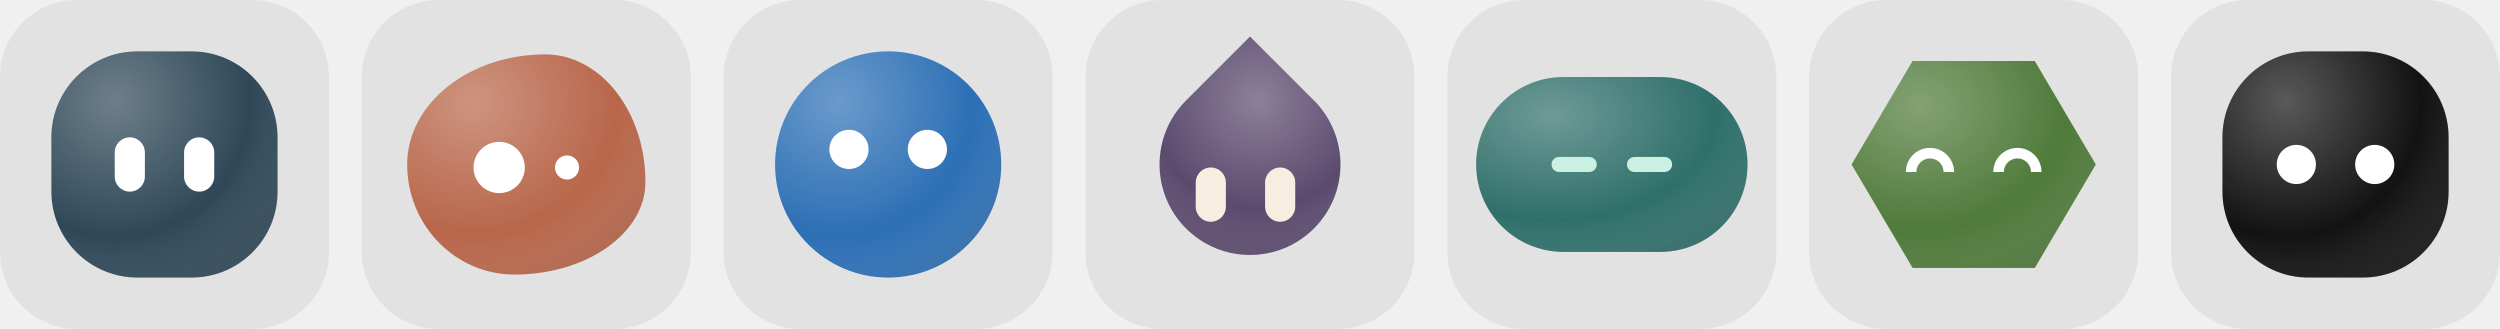
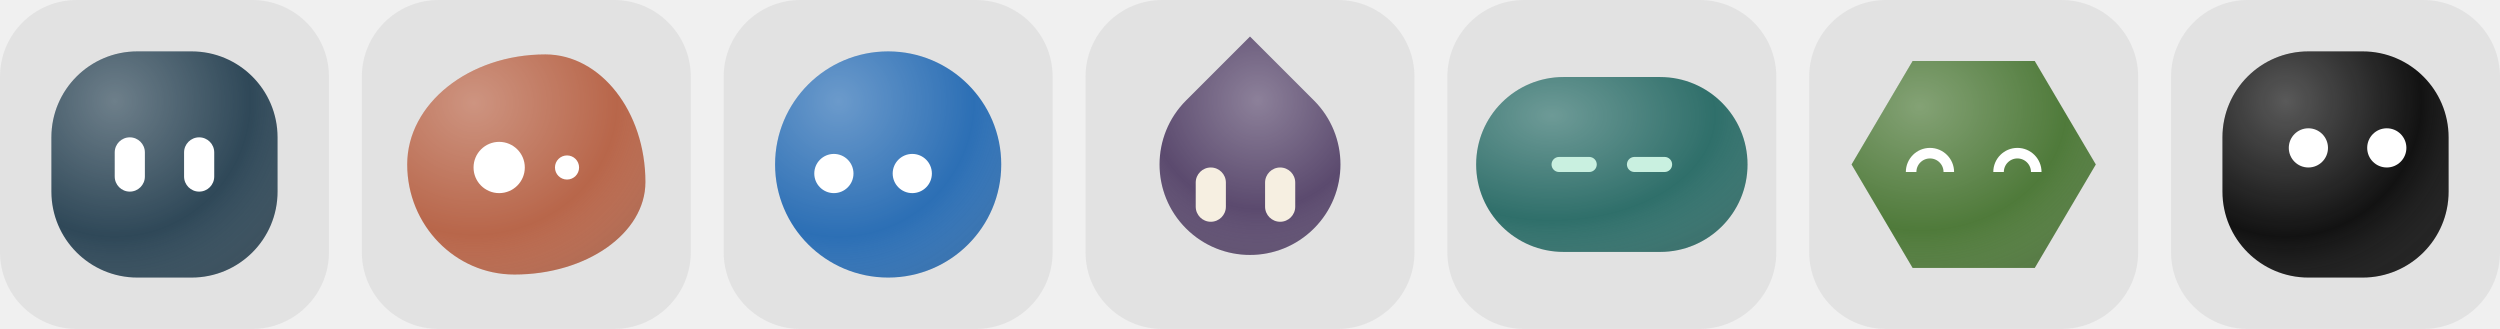
<svg xmlns="http://www.w3.org/2000/svg" width="912" height="120" viewBox="0 0 912 120" role="img" aria-label="Seven animated agent avatars in different shapes, colours and moods">
  <defs>
    <radialGradient id="shine" cx=".28" cy=".22" r="1.2" gradientUnits="objectBoundingBox">
      <stop offset="0" stop-color="#fff" stop-opacity=".3" />
      <stop offset=".5" stop-color="#fff" stop-opacity="0" />
      <stop offset="1" stop-color="#000" stop-opacity=".34" />
    </radialGradient>
    <style>
.frame,.look,.eye{transform-box:fill-box}
.frame{transform-origin:50% 90%}
.eye{transform-origin:50% 50%;animation:blink 4.6s ease-in-out infinite}
.frame.idle,.frame.listening{animation:squish 4.6s ease-in-out infinite}
.look.idle{animation:glance 9s ease-in-out infinite}
.look.listening{transform:translate(-3px,10px);animation:listen 2.4s ease-in-out infinite}
+ .frame.thinking{animation:tilt 3.6s ease-in-out infinite}
+ .look.thinking{transform:translate(8px,-11px);animation:ponder 3.6s ease-in-out infinite}
.frame.writing{animation:bob 1.4s ease-in-out infinite}
- .look.writing{transform:translate(0,-10px);animation:read 2.2s ease-in-out infinite}
+ .look.writing{transform:translate(-10px,6px);animation:write 1.8s ease-in-out infinite}
.frame.happy{animation:hop 2.8s ease-out infinite}
@media (prefers-reduced-motion:reduce){*{animation:none!important}}
@keyframes blink{0%,90%,96%,100%{transform:scaleY(1)}93%{transform:scaleY(.1)}}
@keyframes squish{0%,89%,100%{transform:scale(1,1)}92%{transform:scale(1.05,.94)}95%{transform:scale(.98,1.03)}}
@keyframes glance{0%,28%,78%,100%{transform:translate(0,0)}34%,50%{transform:translate(-8px,1px)}56%,72%{transform:translate(7px,-3px)}}
@keyframes listen{0%,100%{transform:translate(-3px,10px)}50%{transform:translate(-1px,12px)}}
- @keyframes read{0%,100%{transform:translate(-9px,-10px)}50%{transform:translate(9px,-10px)}}
- @keyframes bob{0%,100%{transform:translateY(0)}50%{transform:translateY(-5px)}}
+ @keyframes ponder{0%,36%,100%{transform:translate(8px,-11px)}50%,86%{transform:translate(-8px,-11px)}}
+ @keyframes tilt{0%,36%,100%{transform:rotate(4deg) scale(1)}18%{transform:rotate(4deg) scale(1.03)}50%,86%{transform:rotate(-4deg) scale(1)}68%{transform:rotate(-4deg) scale(1.03)}}
+ @keyframes write{0%{transform:translate(-10px,6px)}78%{transform:translate(10px,6px)}100%{transform:translate(-10px,6px)}}
+ @keyframes bob{0%,100%{transform:translateY(0)}50%{transform:translateY(-3px)}}
@keyframes hop{0%,30%,100%{transform:translateY(0) scale(1,1)}5%{transform:translateY(2px) scale(1.08,.9)}12%{transform:translateY(-12px) scale(.95,1.06)}20%{transform:translateY(0) scale(1.04,.96)}}
</style>
  </defs>
  <g transform="translate(0 0)">
    <rect width="120" height="120" rx="28" fill="#8882" />
    <g transform="translate(5 5) scale(0.55)">
      <g class="frame idle" style="animation-delay:0s">
        <g>
          <path d="M82 25 H118 A57 57 0 0 1 175 82 V118 A57 57 0 0 1 118 175 H82 A57 57 0 0 1 25 118 V82 A57 57 0 0 1 82 25 Z" fill="#2f4858" />
          <path d="M82 25 H118 A57 57 0 0 1 175 82 V118 A57 57 0 0 1 118 175 H82 A57 57 0 0 1 25 118 V82 A57 57 0 0 1 82 25 Z" fill="url(#shine)" />
        </g>
        <g class="look idle">
          <rect class="eye" style="animation-delay:0s" x="67" y="82" width="20" height="36" rx="10" fill="#ffffff" />
          <rect class="eye" style="animation-delay:0s" x="113" y="82" width="20" height="36" rx="10" fill="#ffffff" />
        </g>
      </g>
    </g>
  </g>
  <g transform="translate(132 0)">
    <rect width="120" height="120" rx="28" fill="#8882" />
    <g transform="translate(5 5) scale(0.55)">
      <g class="frame idle" style="animation-delay:-1.3s">
        <g>
          <path d="M112.64 27 H112.64 A66.36 84.68 0 0 1 179 111.68 V111.68 A86.9 61.32 0 0 1 92.1 173 H92.1 A71.1 73 0 0 1 21 100 V100 A91.64 73 0 0 1 112.64 27 Z" fill="#b8664a" />
          <path d="M112.64 27 H112.64 A66.36 84.68 0 0 1 179 111.68 V111.68 A86.9 61.32 0 0 1 92.1 173 H92.1 A71.1 73 0 0 1 21 100 V100 A91.64 73 0 0 1 112.64 27 Z" fill="url(#shine)" />
        </g>
        <g class="look idle">
          <rect class="eye" style="animation-delay:-1.3s" x="65" y="85" width="34" height="34" rx="17" fill="#ffffff" />
          <rect class="eye" style="animation-delay:-1.3s" x="119" y="94" width="16" height="16" rx="8" fill="#ffffff" />
        </g>
      </g>
    </g>
  </g>
  <g transform="translate(264 0)">
    <rect width="120" height="120" rx="28" fill="#8882" />
    <g transform="translate(5 5) scale(0.55)">
      <g class="frame writing" style="animation-delay:-2.6s">
        <g>
          <path d="M100 25 H100 A75 75 0 0 1 175 100 V100 A75 75 0 0 1 100 175 H100 A75 75 0 0 1 25 100 V100 A75 75 0 0 1 100 25 Z" fill="#2c6fb5" />
          <path d="M100 25 H100 A75 75 0 0 1 175 100 V100 A75 75 0 0 1 100 175 H100 A75 75 0 0 1 25 100 V100 A75 75 0 0 1 100 25 Z" fill="url(#shine)" />
        </g>
        <g class="look writing">
          <rect class="eye" style="animation-delay:-2.6s" x="61" y="87" width="26" height="26" rx="13" fill="#ffffff" />
          <rect class="eye" style="animation-delay:-2.6s" x="113" y="87" width="26" height="26" rx="13" fill="#ffffff" />
        </g>
      </g>
    </g>
  </g>
  <g transform="translate(396 0)">
    <rect width="120" height="120" rx="28" fill="#8882" />
    <g transform="translate(5 5) scale(0.55)">
      <g class="frame listening" style="animation-delay:-3.9s">
        <g transform="rotate(45 100 100)">
          <path d="M40 40 H100 A60 60 0 0 1 160 100 V100 A60 60 0 0 1 100 160 H100 A60 60 0 0 1 40 100 V40 A0 0 0 0 1 40 40 Z" fill="#5b4a6e" />
          <path d="M40 40 H100 A60 60 0 0 1 160 100 V100 A60 60 0 0 1 100 160 H100 A60 60 0 0 1 40 100 V40 A0 0 0 0 1 40 40 Z" fill="url(#shine)" />
        </g>
        <g class="look listening">
          <rect class="eye" style="animation-delay:-3.9s" x="67" y="92" width="20" height="36" rx="10" fill="#f6efe1" />
          <rect class="eye" style="animation-delay:-3.9s" x="113" y="92" width="20" height="36" rx="10" fill="#f6efe1" />
        </g>
      </g>
    </g>
  </g>
  <g transform="translate(528 0)">
    <rect width="120" height="120" rx="28" fill="#8882" />
    <g transform="translate(5 5) scale(0.55)">
      <g class="frame idle" style="animation-delay:-5.2s">
        <g>
          <path d="M68 42 H132 A58 58 0 0 1 190 100 V100 A58 58 0 0 1 132 158 H68 A58 58 0 0 1 10 100 V100 A58 58 0 0 1 68 42 Z" fill="#2f6f6a" />
          <path d="M68 42 H132 A58 58 0 0 1 190 100 V100 A58 58 0 0 1 132 158 H68 A58 58 0 0 1 10 100 V100 A58 58 0 0 1 68 42 Z" fill="url(#shine)" />
        </g>
        <g class="look idle">
          <rect class="eye" style="animation-delay:-5.2s" x="60" y="95" width="30" height="10" rx="5" fill="#c9f0e0" />
          <rect class="eye" style="animation-delay:-5.2s" x="110" y="95" width="30" height="10" rx="5" fill="#c9f0e0" />
        </g>
      </g>
    </g>
  </g>
  <g transform="translate(660 0)">
    <rect width="120" height="120" rx="28" fill="#8882" />
    <g transform="translate(5 5) scale(0.55)">
      <g class="frame happy" style="animation-delay:-6.5s">
        <g>
          <path d="M59.5 31.38 L140.5 31.38 L181 100 L140.5 168.62 L59.5 168.62 L19 100 Z" fill="#4f7a3a" />
          <path d="M59.5 31.38 L140.5 31.38 L181 100 L140.5 168.62 L59.5 168.62 L19 100 Z" fill="url(#shine)" />
        </g>
        <g class="look happy">
          <path d="M58.5 105 A12.5 12.5 0 0 1 83.5 105" fill="none" stroke="#ffffff" stroke-width="7" />
          <path d="M116.5 105 A12.5 12.5 0 0 1 141.5 105" fill="none" stroke="#ffffff" stroke-width="7" />
        </g>
      </g>
    </g>
  </g>
  <g transform="translate(792 0)">
    <rect width="120" height="120" rx="28" fill="#8882" />
    <g transform="translate(5 5) scale(0.55)">
-       <g class="frame idle" style="animation-delay:-7.8s">
+       <g class="frame thinking" style="animation-delay:-7.8s">
        <g>
          <path d="M82 25 H118 A57 57 0 0 1 175 82 V118 A57 57 0 0 1 118 175 H82 A57 57 0 0 1 25 118 V82 A57 57 0 0 1 82 25 Z" fill="#121212" />
          <path d="M82 25 H118 A57 57 0 0 1 175 82 V118 A57 57 0 0 1 118 175 H82 A57 57 0 0 1 25 118 V82 A57 57 0 0 1 82 25 Z" fill="url(#shine)" />
        </g>
-         <g class="look idle">
+         <g class="look thinking">
          <rect class="eye" style="animation-delay:-7.8s" x="61" y="87" width="26" height="26" rx="13" fill="#ffffff" />
          <rect class="eye" style="animation-delay:-7.8s" x="113" y="87" width="26" height="26" rx="13" fill="#ffffff" />
        </g>
      </g>
    </g>
  </g>
</svg>
